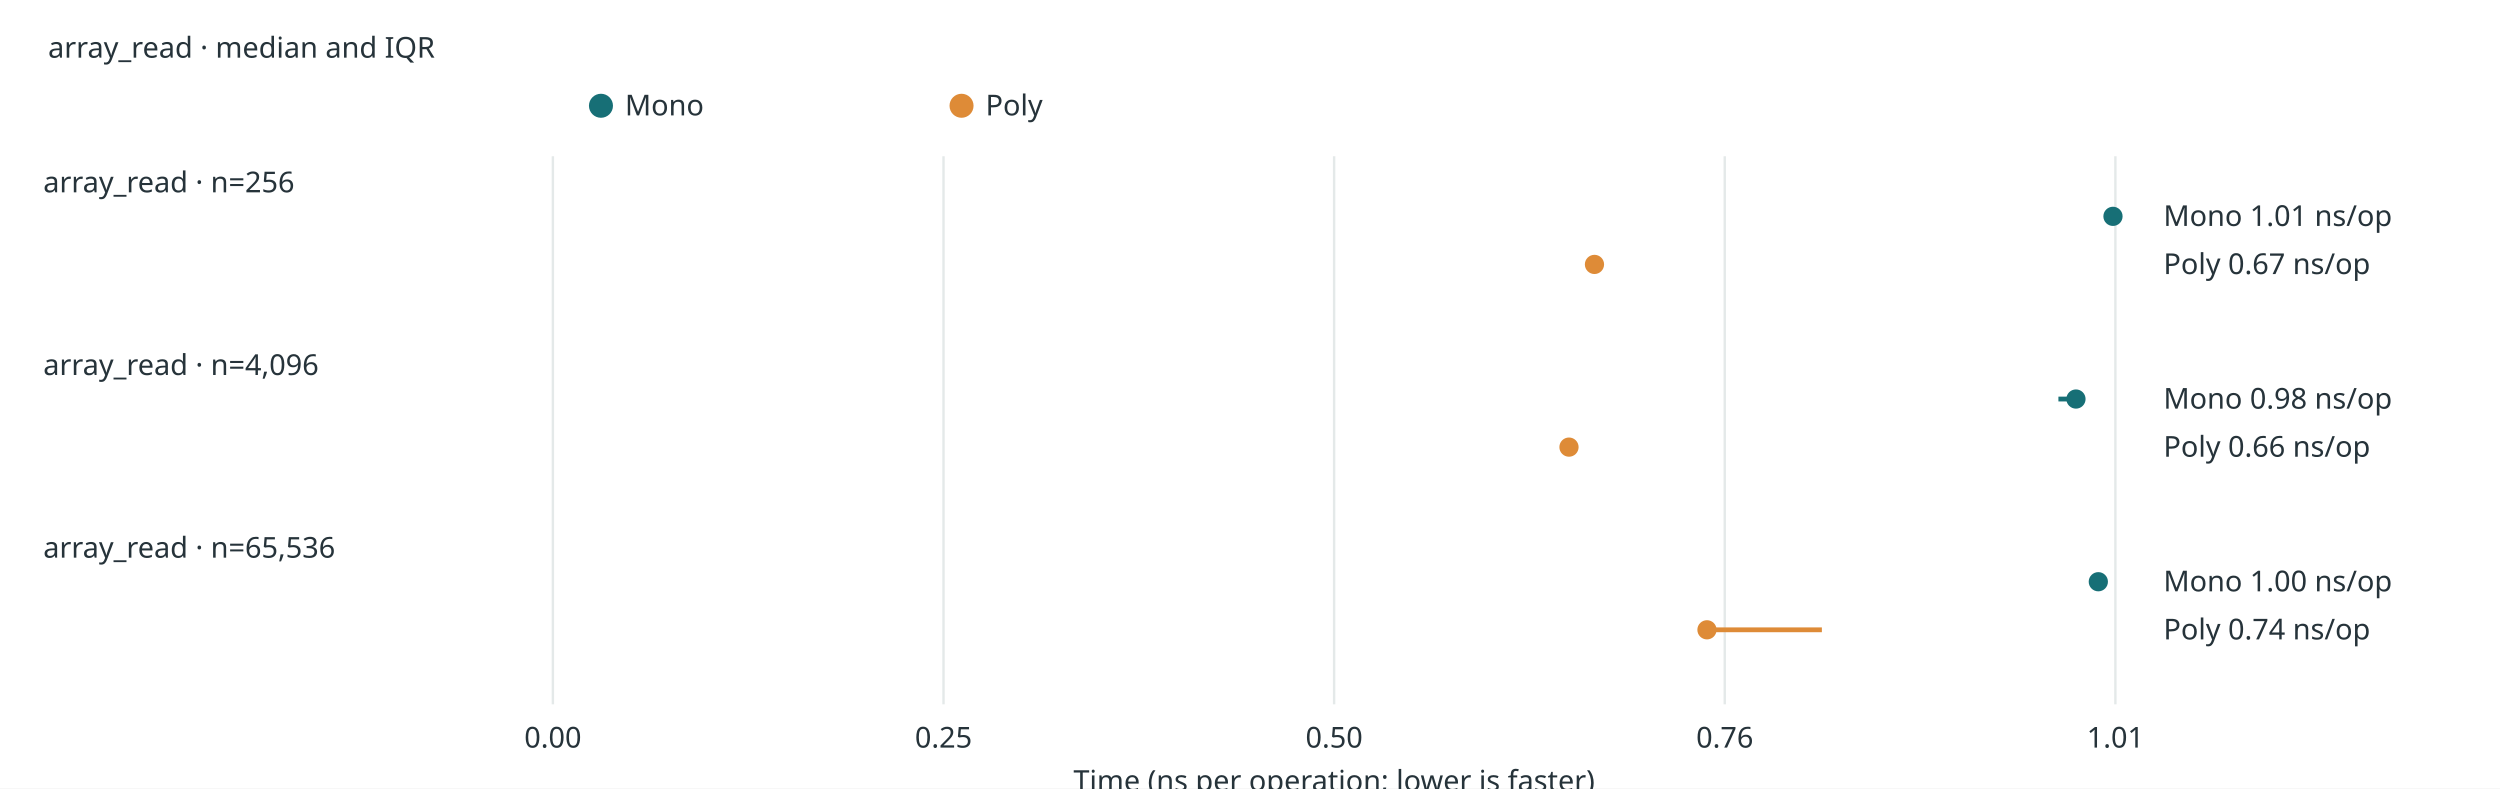
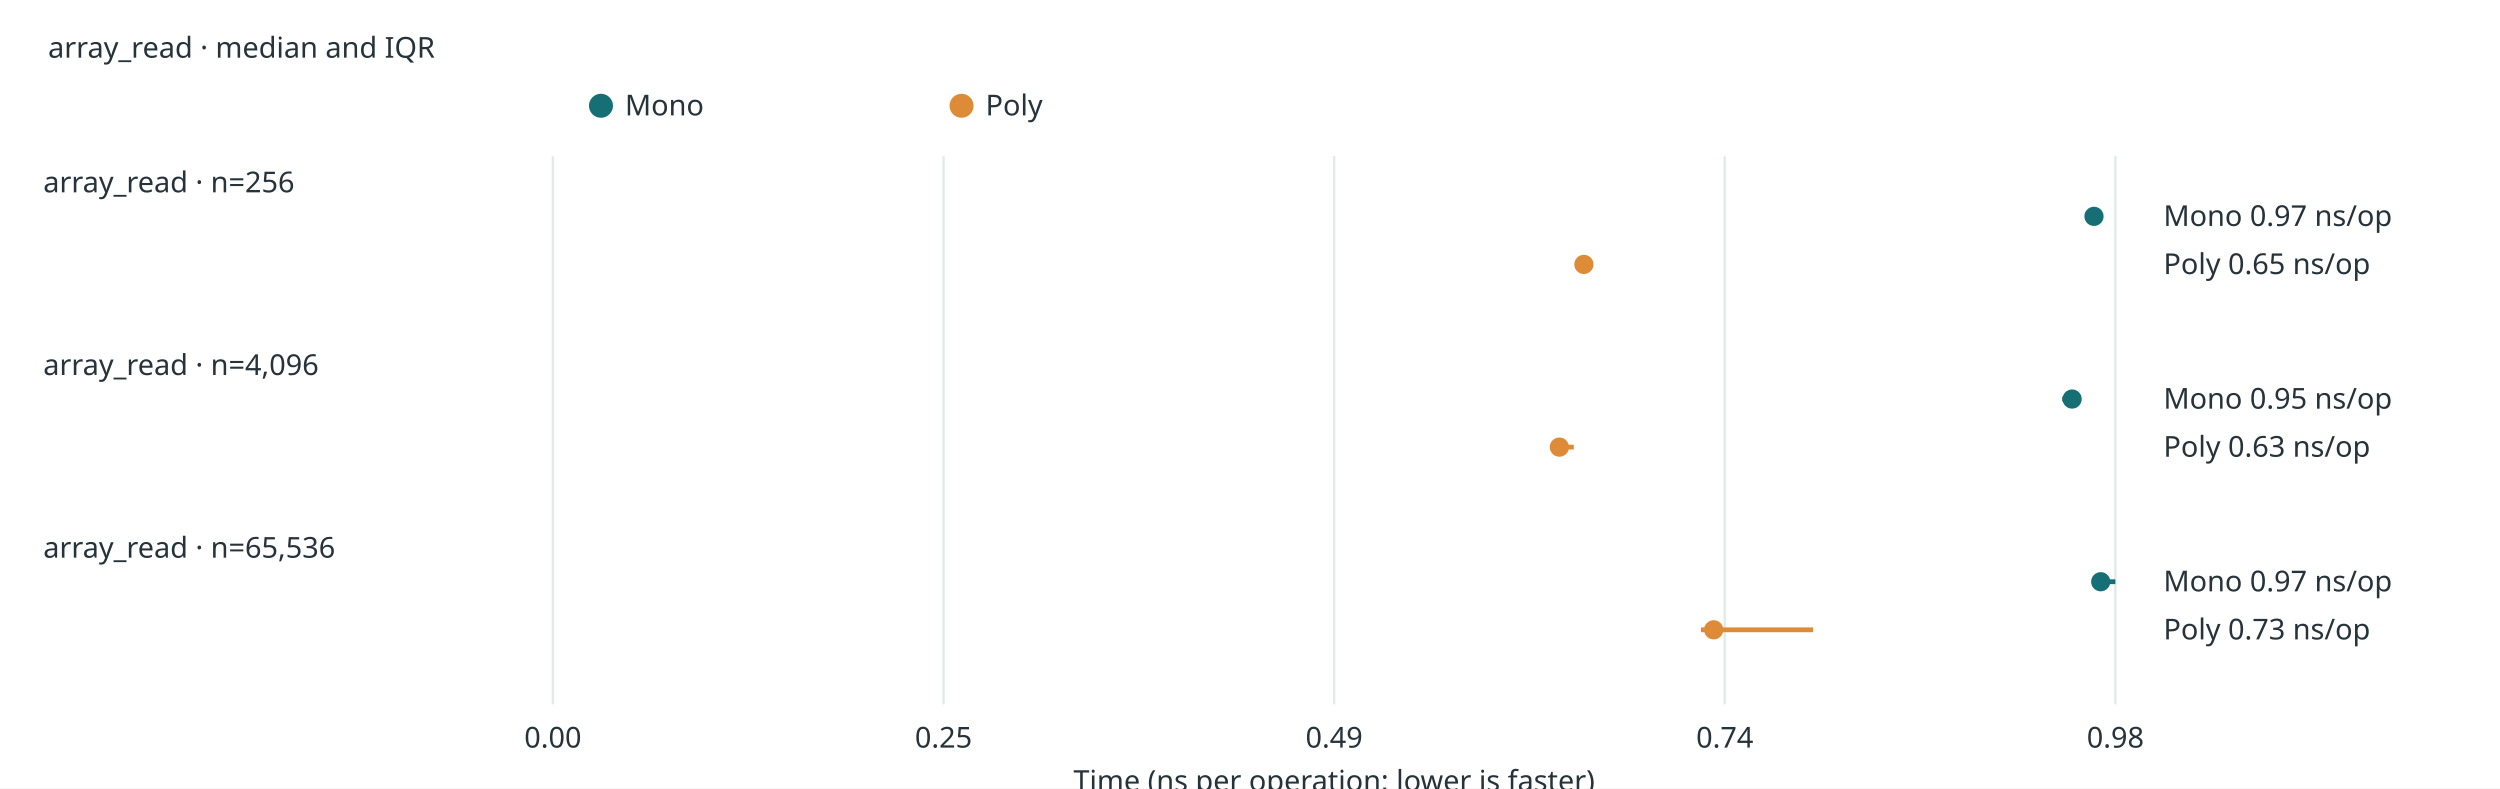
<svg xmlns="http://www.w3.org/2000/svg" viewBox="0 0 1040 328" role="img">
  <style>text{font:12px system-ui;fill:#26333a}.axis{stroke:#9aa7aa}.grid{stroke:#e4e9e9}</style>
  <rect width="100%" height="100%" fill="white" />
  <text x="20" y="24" font-size="17">array_read · median and IQR</text>
  <circle cx="250" cy="44" r="5" fill="#176f76" />
  <text x="260" y="48">Mono</text>
  <circle cx="400" cy="44" r="5" fill="#de8b37" />
  <text x="410" y="48">Poly</text>
  <path d="M 230.0 65 V 293" class="grid" />
  <text x="230.0" y="311" text-anchor="middle">0.00</text>
  <path d="M 392.5 65 V 293" class="grid" />
  <text x="392.5" y="311" text-anchor="middle">0.25</text>
  <path d="M 555.0 65 V 293" class="grid" />
-   <text x="555.0" y="311" text-anchor="middle">0.50</text>
+   <text x="555.0" y="311" text-anchor="middle">0.49</text>
  <path d="M 717.5 65 V 293" class="grid" />
-   <text x="717.5" y="311" text-anchor="middle">0.76</text>
+   <text x="717.5" y="311" text-anchor="middle">0.74</text>
  <path d="M 880.0 65 V 293" class="grid" />
-   <text x="880.0" y="311" text-anchor="middle">1.01</text>
+   <text x="880.0" y="311" text-anchor="middle">0.98</text>
  <text x="555" y="329" text-anchor="middle">Time (ns per operation; lower is faster)</text>
  <text x="18" y="80">array_read · n=256</text>
  <g>
-     <path d="M 876.5 90 H 880.0" stroke="#176f76" stroke-width="2" />
-     <circle cx="879.0" cy="90" r="4" fill="#176f76" />
-     <text x="900" y="94">Mono 1.01 ns/op</text>
+     <path d="M 868.5 90 H 872.1" stroke="#176f76" stroke-width="2" />
+     <circle cx="871.1" cy="90" r="4" fill="#176f76" />
+     <text x="900" y="94">Mono 0.97 ns/op</text>
  </g>
  <g>
-     <path d="M 662.7 110 H 665.8" stroke="#de8b37" stroke-width="2" />
-     <circle cx="663.3" cy="110" r="4" fill="#de8b37" />
-     <text x="900" y="114">Poly 0.67 ns/op</text>
+     <path d="M 657.4 110 H 660.3" stroke="#de8b37" stroke-width="2" />
+     <circle cx="658.9" cy="110" r="4" fill="#de8b37" />
+     <text x="900" y="114">Poly 0.65 ns/op</text>
  </g>
  <text x="18" y="156">array_read · n=4,096</text>
  <g>
-     <path d="M 856.3 166 H 865.1" stroke="#176f76" stroke-width="2" />
-     <circle cx="863.6" cy="166" r="4" fill="#176f76" />
-     <text x="900" y="170">Mono 0.98 ns/op</text>
+     <path d="M 857.9 166 H 865.1" stroke="#176f76" stroke-width="2" />
+     <circle cx="862.0" cy="166" r="4" fill="#176f76" />
+     <text x="900" y="170">Mono 0.95 ns/op</text>
  </g>
  <g>
-     <path d="M 650.8 186 H 653.7" stroke="#de8b37" stroke-width="2" />
-     <circle cx="652.7" cy="186" r="4" fill="#de8b37" />
-     <text x="900" y="190">Poly 0.66 ns/op</text>
+     <path d="M 646.6 186 H 654.7" stroke="#de8b37" stroke-width="2" />
+     <circle cx="648.7" cy="186" r="4" fill="#de8b37" />
+     <text x="900" y="190">Poly 0.63 ns/op</text>
  </g>
  <text x="18" y="232">array_read · n=65,536</text>
  <g>
-     <path d="M 870.8 242 H 873.6" stroke="#176f76" stroke-width="2" />
-     <circle cx="872.9" cy="242" r="4" fill="#176f76" />
-     <text x="900" y="246">Mono 1.00 ns/op</text>
+     <path d="M 871.4 242 H 880.0" stroke="#176f76" stroke-width="2" />
+     <circle cx="873.9" cy="242" r="4" fill="#176f76" />
+     <text x="900" y="246">Mono 0.97 ns/op</text>
  </g>
  <g>
-     <path d="M 708.8 262 H 757.9" stroke="#de8b37" stroke-width="2" />
-     <circle cx="710.1" cy="262" r="4" fill="#de8b37" />
-     <text x="900" y="266">Poly 0.74 ns/op</text>
+     <path d="M 707.6 262 H 754.2" stroke="#de8b37" stroke-width="2" />
+     <circle cx="712.9" cy="262" r="4" fill="#de8b37" />
+     <text x="900" y="266">Poly 0.73 ns/op</text>
  </g>
</svg>
